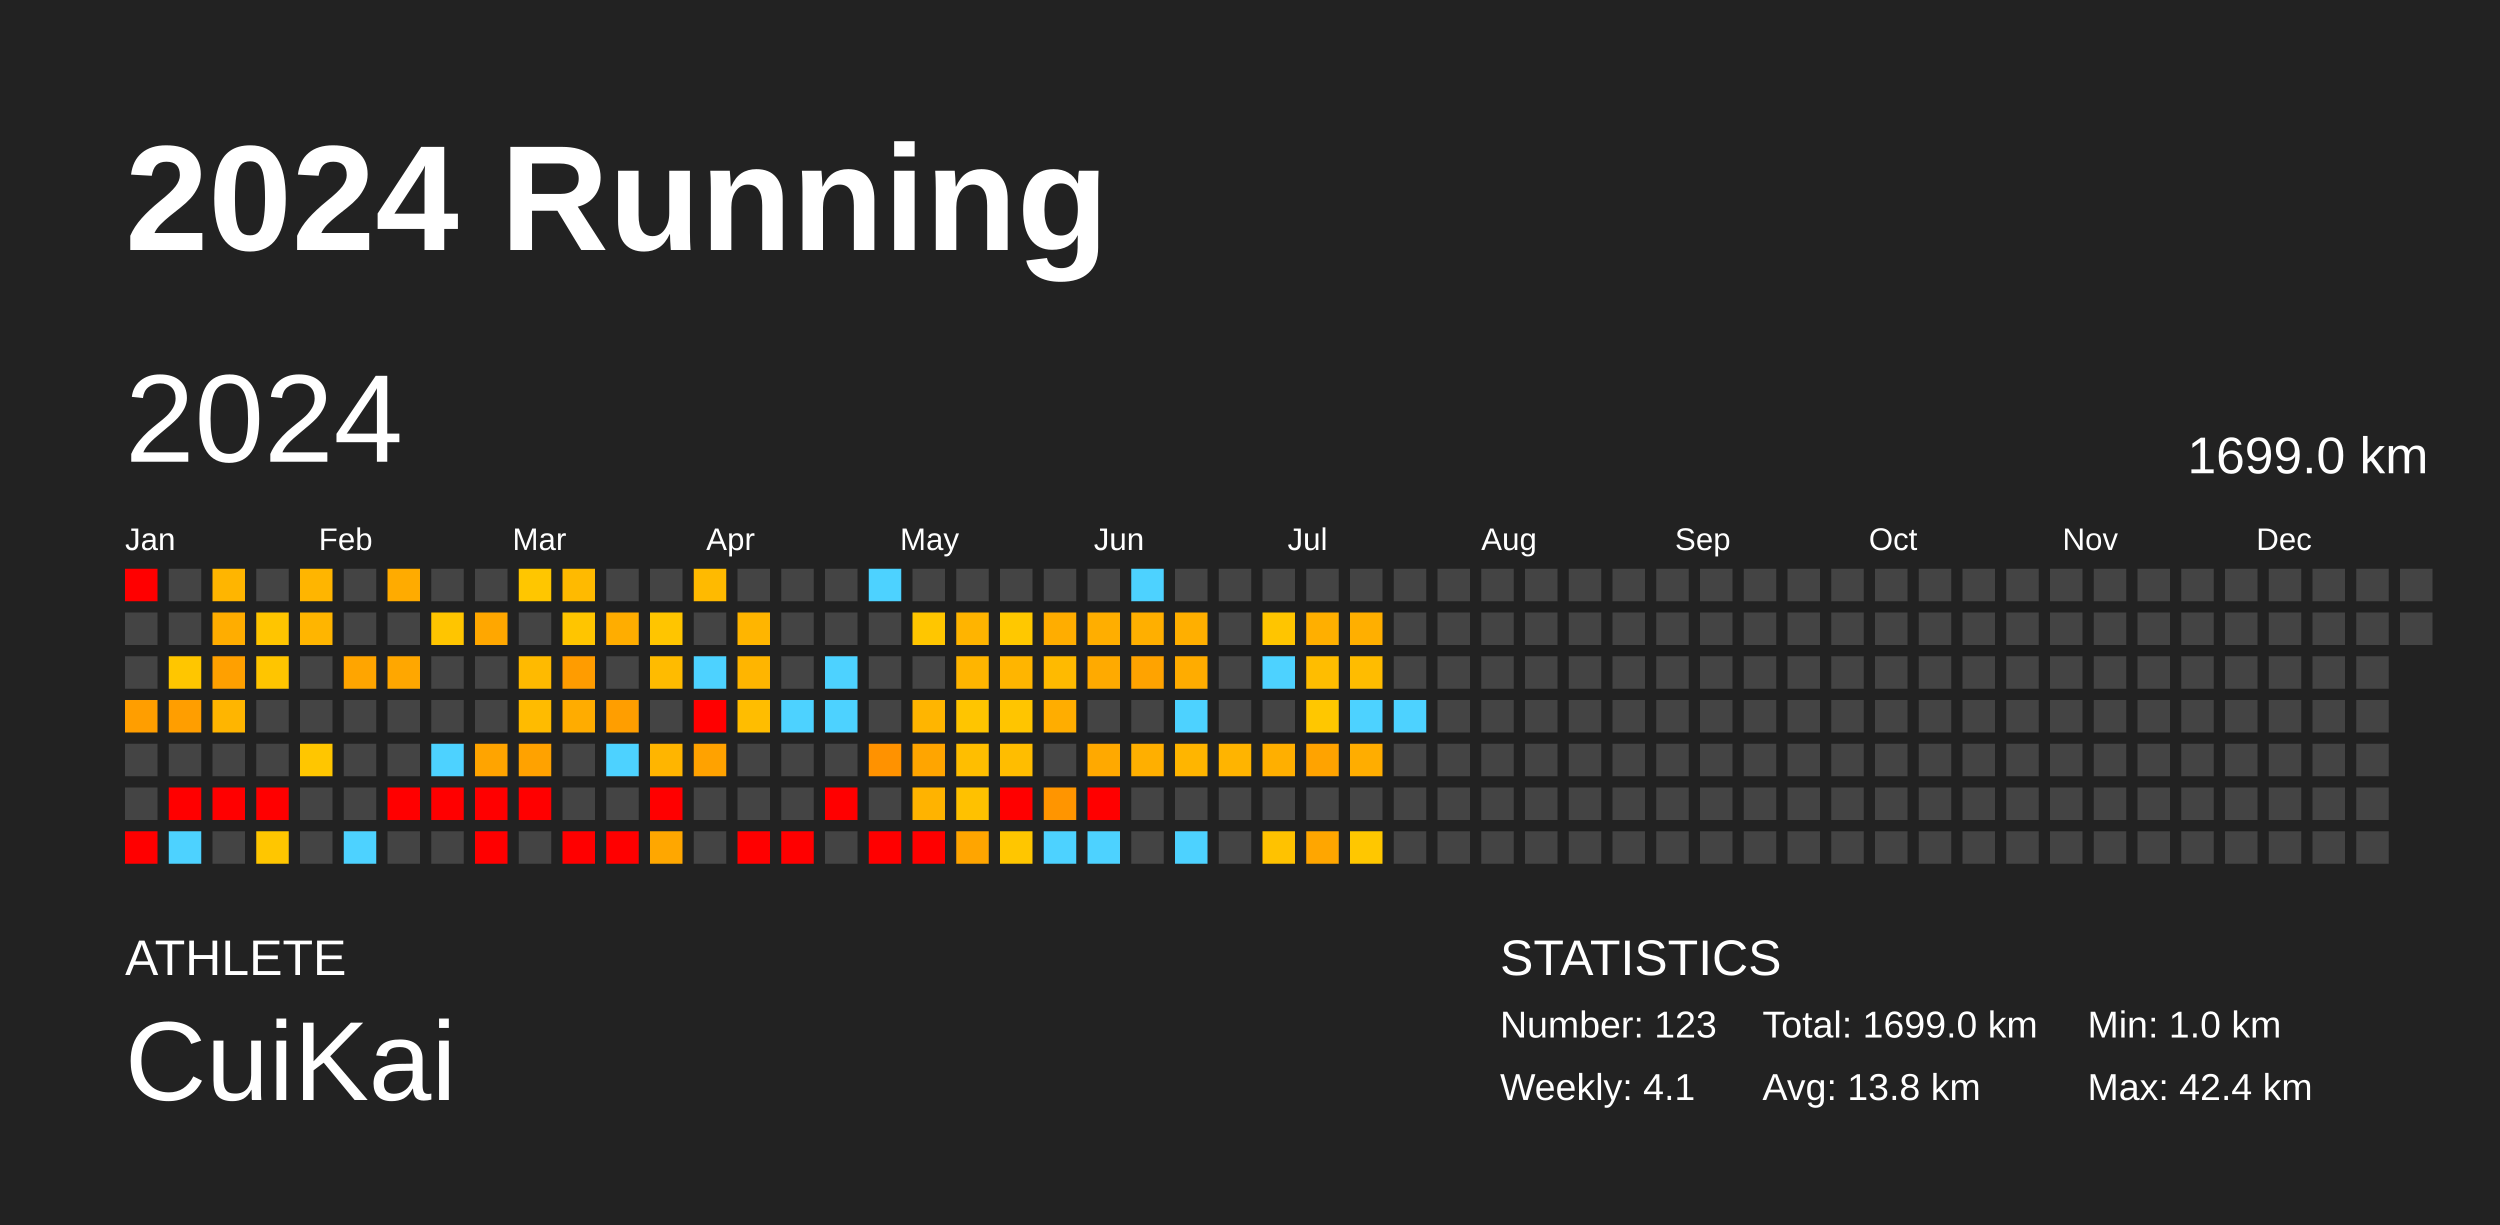
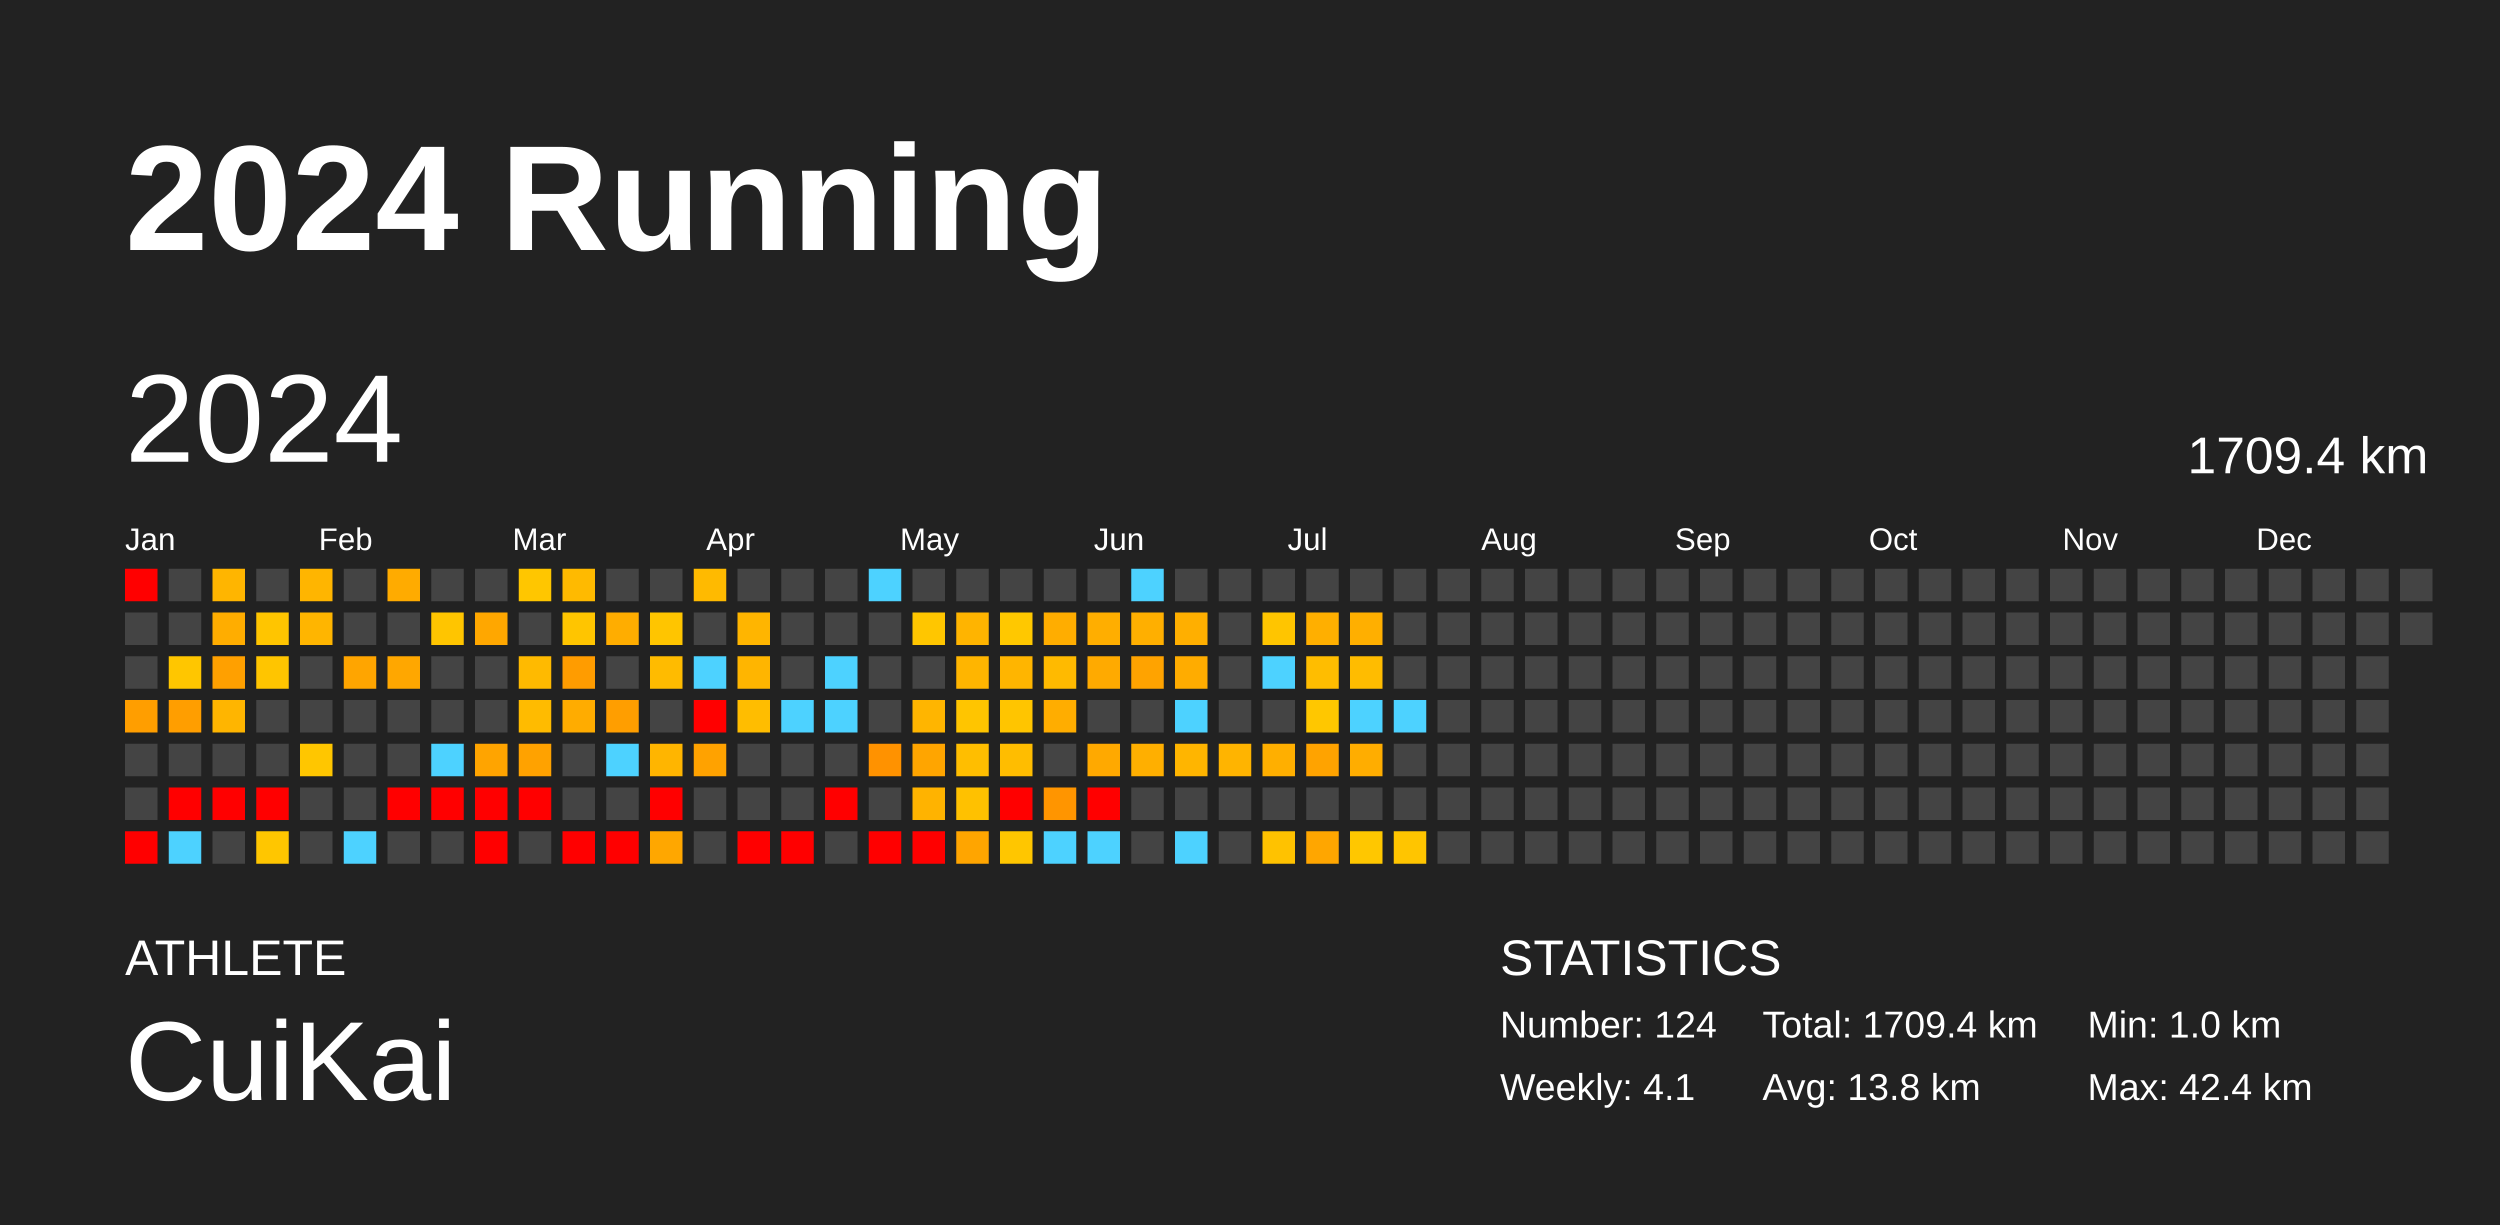
<svg xmlns="http://www.w3.org/2000/svg" baseProfile="full" height="98mm" version="1.1" viewBox="0,0,200,98" width="200mm">
  <defs />
  <rect fill="#222222" height="98" width="200" x="0" y="0" />
  <text fill="#FFFFFF" style="font-size:12px; font-family:Arial; font-weight:bold;" x="10" y="20">2024 Running</text>
  <text fill="#FFFFFF" style="font-size:4px; font-family:Arial" x="10" y="78">ATHLETE</text>
  <text fill="#FFFFFF" style="font-size:9px; font-family:Arial" x="10" y="88">CuiKai</text>
  <text fill="#FFFFFF" style="font-size:4px; font-family:Arial" x="120" y="78">STATISTICS</text>
-   <text fill="#FFFFFF" style="font-size:3px; font-family:Arial" x="120" y="83">Number: 123</text>
+   <text fill="#FFFFFF" style="font-size:3px; font-family:Arial" x="120" y="83">Number: 124</text>
  <text fill="#FFFFFF" style="font-size:3px; font-family:Arial" x="120" y="88">Weekly: 4.1</text>
-   <text fill="#FFFFFF" style="font-size:3px; font-family:Arial" x="141" y="83">Total: 1699.0 km</text>
+   <text fill="#FFFFFF" style="font-size:3px; font-family:Arial" x="141" y="83">Total: 1709.4 km</text>
  <text fill="#FFFFFF" style="font-size:3px; font-family:Arial" x="141" y="88">Avg: 13.8 km</text>
  <text fill="#FFFFFF" style="font-size:3px; font-family:Arial" x="167" y="83">Min: 1.0 km</text>
  <text fill="#FFFFFF" style="font-size:3px; font-family:Arial" x="167" y="88">Max: 42.4 km</text>
  <text dominant-baseline="hanging" fill="#FFFFFF" style="font-size:10.0px; font-family:Arial;" x="10" y="30">2024</text>
-   <text dominant-baseline="hanging" fill="#FFFFFF" style="font-size:4.125px; font-family:Arial;" x="175" y="35">1699.0 km</text>
+   <text dominant-baseline="hanging" fill="#FFFFFF" style="font-size:4.125px; font-family:Arial;" x="175" y="35">1709.4 km</text>
  <text fill="#FFFFFF" style="font-size:2.5px; font-family:Arial" x="10.0" y="44">Jan</text>
  <text fill="#FFFFFF" style="font-size:2.5px; font-family:Arial" x="25.5" y="44">Feb</text>
  <text fill="#FFFFFF" style="font-size:2.5px; font-family:Arial" x="41.0" y="44">Mar</text>
  <text fill="#FFFFFF" style="font-size:2.5px; font-family:Arial" x="56.5" y="44">Apr</text>
  <text fill="#FFFFFF" style="font-size:2.5px; font-family:Arial" x="72.0" y="44">May</text>
  <text fill="#FFFFFF" style="font-size:2.5px; font-family:Arial" x="87.5" y="44">Jun</text>
  <text fill="#FFFFFF" style="font-size:2.5px; font-family:Arial" x="103.0" y="44">Jul</text>
  <text fill="#FFFFFF" style="font-size:2.5px; font-family:Arial" x="118.5" y="44">Aug</text>
  <text fill="#FFFFFF" style="font-size:2.5px; font-family:Arial" x="134.0" y="44">Sep</text>
  <text fill="#FFFFFF" style="font-size:2.5px; font-family:Arial" x="149.5" y="44">Oct</text>
  <text fill="#FFFFFF" style="font-size:2.5px; font-family:Arial" x="165.0" y="44">Nov</text>
  <text fill="#FFFFFF" style="font-size:2.5px; font-family:Arial" x="180.5" y="44">Dec</text>
  <rect fill="red" height="2.6" width="2.6" x="10.0" y="45.5" />
  <rect fill="#444444" height="2.6" width="2.6" x="10.0" y="49.0" />
  <rect fill="#444444" height="2.6" width="2.6" x="10.0" y="52.5" />
  <rect fill="#ff9e00" height="2.6" width="2.6" x="10.0" y="56.0" />
  <rect fill="#444444" height="2.6" width="2.6" x="10.0" y="59.5" />
  <rect fill="#444444" height="2.6" width="2.6" x="10.0" y="63.0" />
  <rect fill="red" height="2.6" width="2.6" x="10.0" y="66.5" />
  <rect fill="#444444" height="2.6" width="2.6" x="13.5" y="45.5" />
  <rect fill="#444444" height="2.6" width="2.6" x="13.5" y="49.0" />
  <rect fill="#ffc600" height="2.6" width="2.6" x="13.5" y="52.5" />
  <rect fill="#ff9e00" height="2.6" width="2.6" x="13.5" y="56.0" />
  <rect fill="#444444" height="2.6" width="2.6" x="13.5" y="59.5" />
  <rect fill="red" height="2.6" width="2.6" x="13.5" y="63.0" />
  <rect fill="#4dd2ff" height="2.6" width="2.6" x="13.5" y="66.5" />
  <rect fill="#ffb500" height="2.6" width="2.6" x="17.0" y="45.5" />
  <rect fill="#ffad00" height="2.6" width="2.6" x="17.0" y="49.0" />
  <rect fill="#ffa000" height="2.6" width="2.6" x="17.0" y="52.5" />
  <rect fill="#ffb500" height="2.6" width="2.6" x="17.0" y="56.0" />
  <rect fill="#444444" height="2.6" width="2.6" x="17.0" y="59.5" />
  <rect fill="red" height="2.6" width="2.6" x="17.0" y="63.0" />
  <rect fill="#444444" height="2.6" width="2.6" x="17.0" y="66.5" />
  <rect fill="#444444" height="2.6" width="2.6" x="20.5" y="45.5" />
  <rect fill="#ffc500" height="2.6" width="2.6" x="20.5" y="49.0" />
  <rect fill="#ffc500" height="2.6" width="2.6" x="20.5" y="52.5" />
  <rect fill="#444444" height="2.6" width="2.6" x="20.5" y="56.0" />
  <rect fill="#444444" height="2.6" width="2.6" x="20.5" y="59.5" />
  <rect fill="red" height="2.6" width="2.6" x="20.5" y="63.0" />
  <rect fill="#ffc600" height="2.6" width="2.6" x="20.5" y="66.5" />
  <rect fill="#ffb500" height="2.6" width="2.6" x="24.0" y="45.5" />
  <rect fill="#ffb500" height="2.6" width="2.6" x="24.0" y="49.0" />
  <rect fill="#444444" height="2.6" width="2.6" x="24.0" y="52.5" />
  <rect fill="#444444" height="2.6" width="2.6" x="24.0" y="56.0" />
  <rect fill="#ffc600" height="2.6" width="2.6" x="24.0" y="59.5" />
  <rect fill="#444444" height="2.6" width="2.6" x="24.0" y="63.0" />
  <rect fill="#444444" height="2.6" width="2.6" x="24.0" y="66.5" />
  <rect fill="#444444" height="2.6" width="2.6" x="27.5" y="45.5" />
  <rect fill="#444444" height="2.6" width="2.6" x="27.5" y="49.0" />
  <rect fill="#ffa500" height="2.6" width="2.6" x="27.5" y="52.5" />
  <rect fill="#444444" height="2.6" width="2.6" x="27.5" y="56.0" />
  <rect fill="#444444" height="2.6" width="2.6" x="27.5" y="59.5" />
  <rect fill="#444444" height="2.6" width="2.6" x="27.5" y="63.0" />
  <rect fill="#4dd2ff" height="2.6" width="2.6" x="27.5" y="66.5" />
  <rect fill="#ffab00" height="2.6" width="2.6" x="31.0" y="45.5" />
  <rect fill="#444444" height="2.6" width="2.6" x="31.0" y="49.0" />
  <rect fill="#ffa700" height="2.6" width="2.6" x="31.0" y="52.5" />
  <rect fill="#444444" height="2.6" width="2.6" x="31.0" y="56.0" />
  <rect fill="#444444" height="2.6" width="2.6" x="31.0" y="59.5" />
  <rect fill="red" height="2.6" width="2.6" x="31.0" y="63.0" />
  <rect fill="#444444" height="2.6" width="2.6" x="31.0" y="66.5" />
  <rect fill="#444444" height="2.6" width="2.6" x="34.5" y="45.5" />
  <rect fill="#ffc500" height="2.6" width="2.6" x="34.5" y="49.0" />
  <rect fill="#444444" height="2.6" width="2.6" x="34.5" y="52.5" />
  <rect fill="#444444" height="2.6" width="2.6" x="34.5" y="56.0" />
  <rect fill="#4dd2ff" height="2.6" width="2.6" x="34.5" y="59.5" />
  <rect fill="red" height="2.6" width="2.6" x="34.5" y="63.0" />
  <rect fill="#444444" height="2.6" width="2.6" x="34.5" y="66.5" />
  <rect fill="#444444" height="2.6" width="2.6" x="38.0" y="45.5" />
  <rect fill="#ffa700" height="2.6" width="2.6" x="38.0" y="49.0" />
  <rect fill="#444444" height="2.6" width="2.6" x="38.0" y="52.5" />
  <rect fill="#444444" height="2.6" width="2.6" x="38.0" y="56.0" />
  <rect fill="#ffa400" height="2.6" width="2.6" x="38.0" y="59.5" />
  <rect fill="red" height="2.6" width="2.6" x="38.0" y="63.0" />
  <rect fill="red" height="2.6" width="2.6" x="38.0" y="66.5" />
  <rect fill="#ffc600" height="2.6" width="2.6" x="41.5" y="45.5" />
  <rect fill="#444444" height="2.6" width="2.6" x="41.5" y="49.0" />
  <rect fill="#ffba00" height="2.6" width="2.6" x="41.5" y="52.5" />
  <rect fill="#ffbb00" height="2.6" width="2.6" x="41.5" y="56.0" />
  <rect fill="#ffa200" height="2.6" width="2.6" x="41.5" y="59.5" />
  <rect fill="red" height="2.6" width="2.6" x="41.5" y="63.0" />
  <rect fill="#444444" height="2.6" width="2.6" x="41.5" y="66.5" />
  <rect fill="#ffba00" height="2.6" width="2.6" x="45.0" y="45.5" />
  <rect fill="#ffc500" height="2.6" width="2.6" x="45.0" y="49.0" />
  <rect fill="#ff9c00" height="2.6" width="2.6" x="45.0" y="52.5" />
  <rect fill="#ffac00" height="2.6" width="2.6" x="45.0" y="56.0" />
  <rect fill="#444444" height="2.6" width="2.6" x="45.0" y="59.5" />
  <rect fill="#444444" height="2.6" width="2.6" x="45.0" y="63.0" />
  <rect fill="red" height="2.6" width="2.6" x="45.0" y="66.5" />
  <rect fill="#444444" height="2.6" width="2.6" x="48.5" y="45.5" />
  <rect fill="#ffad00" height="2.6" width="2.6" x="48.5" y="49.0" />
  <rect fill="#444444" height="2.6" width="2.6" x="48.5" y="52.5" />
  <rect fill="#ff9e00" height="2.6" width="2.6" x="48.5" y="56.0" />
  <rect fill="#4dd2ff" height="2.6" width="2.6" x="48.5" y="59.5" />
  <rect fill="#444444" height="2.6" width="2.6" x="48.5" y="63.0" />
  <rect fill="red" height="2.6" width="2.6" x="48.5" y="66.5" />
  <rect fill="#444444" height="2.6" width="2.6" x="52.0" y="45.5" />
  <rect fill="#ffc500" height="2.6" width="2.6" x="52.0" y="49.0" />
  <rect fill="#ffbb00" height="2.6" width="2.6" x="52.0" y="52.5" />
  <rect fill="#444444" height="2.6" width="2.6" x="52.0" y="56.0" />
  <rect fill="#ffb500" height="2.6" width="2.6" x="52.0" y="59.5" />
  <rect fill="red" height="2.6" width="2.6" x="52.0" y="63.0" />
  <rect fill="#ffa700" height="2.6" width="2.6" x="52.0" y="66.5" />
  <rect fill="#ffba00" height="2.6" width="2.6" x="55.5" y="45.5" />
  <rect fill="#444444" height="2.6" width="2.6" x="55.5" y="49.0" />
  <rect fill="#4dd2ff" height="2.6" width="2.6" x="55.5" y="52.5" />
  <rect fill="red" height="2.6" width="2.6" x="55.5" y="56.0" />
  <rect fill="#ffa200" height="2.6" width="2.6" x="55.5" y="59.5" />
  <rect fill="#444444" height="2.6" width="2.6" x="55.5" y="63.0" />
  <rect fill="#444444" height="2.6" width="2.6" x="55.5" y="66.5" />
  <rect fill="#444444" height="2.6" width="2.6" x="59.0" y="45.5" />
  <rect fill="#ffb500" height="2.6" width="2.6" x="59.0" y="49.0" />
  <rect fill="#ffb500" height="2.6" width="2.6" x="59.0" y="52.5" />
  <rect fill="#ffbd00" height="2.6" width="2.6" x="59.0" y="56.0" />
  <rect fill="#444444" height="2.6" width="2.6" x="59.0" y="59.5" />
  <rect fill="#444444" height="2.6" width="2.6" x="59.0" y="63.0" />
  <rect fill="red" height="2.6" width="2.6" x="59.0" y="66.5" />
  <rect fill="#444444" height="2.6" width="2.6" x="62.5" y="45.5" />
  <rect fill="#444444" height="2.6" width="2.6" x="62.5" y="49.0" />
  <rect fill="#444444" height="2.6" width="2.6" x="62.5" y="52.5" />
  <rect fill="#4dd2ff" height="2.6" width="2.6" x="62.5" y="56.0" />
  <rect fill="#444444" height="2.6" width="2.6" x="62.5" y="59.5" />
  <rect fill="#444444" height="2.6" width="2.6" x="62.5" y="63.0" />
  <rect fill="red" height="2.6" width="2.6" x="62.5" y="66.5" />
  <rect fill="#444444" height="2.6" width="2.6" x="66.0" y="45.5" />
  <rect fill="#444444" height="2.6" width="2.6" x="66.0" y="49.0" />
  <rect fill="#4dd2ff" height="2.6" width="2.6" x="66.0" y="52.5" />
  <rect fill="#4dd2ff" height="2.6" width="2.6" x="66.0" y="56.0" />
  <rect fill="#444444" height="2.6" width="2.6" x="66.0" y="59.5" />
  <rect fill="red" height="2.6" width="2.6" x="66.0" y="63.0" />
  <rect fill="#444444" height="2.6" width="2.6" x="66.0" y="66.5" />
  <rect fill="#4dd2ff" height="2.6" width="2.6" x="69.5" y="45.5" />
  <rect fill="#444444" height="2.6" width="2.6" x="69.5" y="49.0" />
  <rect fill="#444444" height="2.6" width="2.6" x="69.5" y="52.5" />
  <rect fill="#444444" height="2.6" width="2.6" x="69.5" y="56.0" />
  <rect fill="#ff9200" height="2.6" width="2.6" x="69.5" y="59.5" />
  <rect fill="#444444" height="2.6" width="2.6" x="69.5" y="63.0" />
  <rect fill="red" height="2.6" width="2.6" x="69.5" y="66.5" />
  <rect fill="#444444" height="2.6" width="2.6" x="73.0" y="45.5" />
  <rect fill="#ffc600" height="2.6" width="2.6" x="73.0" y="49.0" />
  <rect fill="#444444" height="2.6" width="2.6" x="73.0" y="52.5" />
  <rect fill="#ffb500" height="2.6" width="2.6" x="73.0" y="56.0" />
  <rect fill="#ffa500" height="2.6" width="2.6" x="73.0" y="59.5" />
  <rect fill="#ffb300" height="2.6" width="2.6" x="73.0" y="63.0" />
  <rect fill="red" height="2.6" width="2.6" x="73.0" y="66.5" />
  <rect fill="#444444" height="2.6" width="2.6" x="76.5" y="45.5" />
  <rect fill="#ffb400" height="2.6" width="2.6" x="76.5" y="49.0" />
  <rect fill="#ffb500" height="2.6" width="2.6" x="76.5" y="52.5" />
  <rect fill="#ffc500" height="2.6" width="2.6" x="76.5" y="56.0" />
  <rect fill="#ffbe00" height="2.6" width="2.6" x="76.5" y="59.5" />
  <rect fill="#ffc100" height="2.6" width="2.6" x="76.5" y="63.0" />
  <rect fill="#ffa500" height="2.6" width="2.6" x="76.5" y="66.5" />
  <rect fill="#444444" height="2.6" width="2.6" x="80.0" y="45.5" />
  <rect fill="#ffc800" height="2.6" width="2.6" x="80.0" y="49.0" />
  <rect fill="#ffb500" height="2.6" width="2.6" x="80.0" y="52.5" />
  <rect fill="#ffc500" height="2.6" width="2.6" x="80.0" y="56.0" />
  <rect fill="#ffbd00" height="2.6" width="2.6" x="80.0" y="59.5" />
  <rect fill="red" height="2.6" width="2.6" x="80.0" y="63.0" />
  <rect fill="#ffc600" height="2.6" width="2.6" x="80.0" y="66.5" />
  <rect fill="#444444" height="2.6" width="2.6" x="83.5" y="45.5" />
  <rect fill="#ffad00" height="2.6" width="2.6" x="83.5" y="49.0" />
  <rect fill="#ffba00" height="2.6" width="2.6" x="83.5" y="52.5" />
  <rect fill="#ffad00" height="2.6" width="2.6" x="83.5" y="56.0" />
  <rect fill="#444444" height="2.6" width="2.6" x="83.5" y="59.5" />
  <rect fill="#ff9500" height="2.6" width="2.6" x="83.5" y="63.0" />
  <rect fill="#4dd2ff" height="2.6" width="2.6" x="83.5" y="66.5" />
  <rect fill="#444444" height="2.6" width="2.6" x="87.0" y="45.5" />
  <rect fill="#ffae00" height="2.6" width="2.6" x="87.0" y="49.0" />
  <rect fill="#ffaa00" height="2.6" width="2.6" x="87.0" y="52.5" />
  <rect fill="#444444" height="2.6" width="2.6" x="87.0" y="56.0" />
  <rect fill="#ffa900" height="2.6" width="2.6" x="87.0" y="59.5" />
  <rect fill="red" height="2.6" width="2.6" x="87.0" y="63.0" />
  <rect fill="#4dd2ff" height="2.6" width="2.6" x="87.0" y="66.5" />
  <rect fill="#4dd2ff" height="2.6" width="2.6" x="90.5" y="45.5" />
  <rect fill="#ffaf00" height="2.6" width="2.6" x="90.5" y="49.0" />
  <rect fill="#ffa300" height="2.6" width="2.6" x="90.5" y="52.5" />
  <rect fill="#444444" height="2.6" width="2.6" x="90.5" y="56.0" />
  <rect fill="#ffaf00" height="2.6" width="2.6" x="90.5" y="59.5" />
  <rect fill="#444444" height="2.6" width="2.6" x="90.5" y="63.0" />
  <rect fill="#444444" height="2.6" width="2.6" x="90.5" y="66.5" />
  <rect fill="#444444" height="2.6" width="2.6" x="94.0" y="45.5" />
  <rect fill="#ffaf00" height="2.6" width="2.6" x="94.0" y="49.0" />
  <rect fill="#ffac00" height="2.6" width="2.6" x="94.0" y="52.5" />
  <rect fill="#4dd2ff" height="2.6" width="2.6" x="94.0" y="56.0" />
  <rect fill="#ffb500" height="2.6" width="2.6" x="94.0" y="59.5" />
  <rect fill="#444444" height="2.6" width="2.6" x="94.0" y="63.0" />
  <rect fill="#4dd2ff" height="2.6" width="2.6" x="94.0" y="66.5" />
  <rect fill="#444444" height="2.6" width="2.6" x="97.5" y="45.5" />
  <rect fill="#444444" height="2.6" width="2.6" x="97.5" y="49.0" />
  <rect fill="#444444" height="2.6" width="2.6" x="97.5" y="52.5" />
  <rect fill="#444444" height="2.6" width="2.6" x="97.5" y="56.0" />
  <rect fill="#ffb400" height="2.6" width="2.6" x="97.5" y="59.5" />
  <rect fill="#444444" height="2.6" width="2.6" x="97.5" y="63.0" />
  <rect fill="#444444" height="2.6" width="2.6" x="97.5" y="66.5" />
  <rect fill="#444444" height="2.6" width="2.6" x="101.0" y="45.5" />
  <rect fill="#ffc500" height="2.6" width="2.6" x="101.0" y="49.0" />
  <rect fill="#4dd2ff" height="2.6" width="2.6" x="101.0" y="52.5" />
  <rect fill="#444444" height="2.6" width="2.6" x="101.0" y="56.0" />
  <rect fill="#ffaf00" height="2.6" width="2.6" x="101.0" y="59.5" />
  <rect fill="#444444" height="2.6" width="2.6" x="101.0" y="63.0" />
  <rect fill="#ffc200" height="2.6" width="2.6" x="101.0" y="66.5" />
  <rect fill="#444444" height="2.6" width="2.6" x="104.5" y="45.5" />
  <rect fill="#ffaf00" height="2.6" width="2.6" x="104.5" y="49.0" />
  <rect fill="#ffbd00" height="2.6" width="2.6" x="104.5" y="52.5" />
  <rect fill="#ffc700" height="2.6" width="2.6" x="104.5" y="56.0" />
  <rect fill="#ffa300" height="2.6" width="2.6" x="104.5" y="59.5" />
  <rect fill="#444444" height="2.6" width="2.6" x="104.5" y="63.0" />
  <rect fill="#ffa600" height="2.6" width="2.6" x="104.5" y="66.5" />
  <rect fill="#444444" height="2.6" width="2.6" x="108.0" y="45.5" />
  <rect fill="#ffaf00" height="2.6" width="2.6" x="108.0" y="49.0" />
  <rect fill="#ffbc00" height="2.6" width="2.6" x="108.0" y="52.5" />
  <rect fill="#4dd2ff" height="2.6" width="2.6" x="108.0" y="56.0" />
  <rect fill="#ffad00" height="2.6" width="2.6" x="108.0" y="59.5" />
  <rect fill="#444444" height="2.6" width="2.6" x="108.0" y="63.0" />
  <rect fill="#ffc700" height="2.6" width="2.6" x="108.0" y="66.5" />
  <rect fill="#444444" height="2.6" width="2.6" x="111.5" y="45.5" />
  <rect fill="#444444" height="2.6" width="2.6" x="111.5" y="49.0" />
  <rect fill="#444444" height="2.6" width="2.6" x="111.5" y="52.5" />
  <rect fill="#4dd2ff" height="2.6" width="2.6" x="111.5" y="56.0" />
  <rect fill="#444444" height="2.6" width="2.6" x="111.5" y="59.5" />
  <rect fill="#444444" height="2.6" width="2.6" x="111.5" y="63.0" />
-   <rect fill="#444444" height="2.6" width="2.6" x="111.5" y="66.5" />
+   <rect fill="#ffc500" height="2.6" width="2.6" x="111.5" y="66.5" />
  <rect fill="#444444" height="2.6" width="2.6" x="115.0" y="45.5" />
  <rect fill="#444444" height="2.6" width="2.6" x="115.0" y="49.0" />
  <rect fill="#444444" height="2.6" width="2.6" x="115.0" y="52.5" />
  <rect fill="#444444" height="2.6" width="2.6" x="115.0" y="56.0" />
  <rect fill="#444444" height="2.6" width="2.6" x="115.0" y="59.5" />
  <rect fill="#444444" height="2.6" width="2.6" x="115.0" y="63.0" />
  <rect fill="#444444" height="2.6" width="2.6" x="115.0" y="66.5" />
  <rect fill="#444444" height="2.6" width="2.6" x="118.5" y="45.5" />
  <rect fill="#444444" height="2.6" width="2.6" x="118.5" y="49.0" />
  <rect fill="#444444" height="2.6" width="2.6" x="118.5" y="52.5" />
  <rect fill="#444444" height="2.6" width="2.6" x="118.5" y="56.0" />
  <rect fill="#444444" height="2.6" width="2.6" x="118.5" y="59.5" />
  <rect fill="#444444" height="2.6" width="2.6" x="118.5" y="63.0" />
  <rect fill="#444444" height="2.6" width="2.6" x="118.5" y="66.5" />
  <rect fill="#444444" height="2.6" width="2.6" x="122.0" y="45.5" />
  <rect fill="#444444" height="2.6" width="2.6" x="122.0" y="49.0" />
  <rect fill="#444444" height="2.6" width="2.6" x="122.0" y="52.5" />
  <rect fill="#444444" height="2.6" width="2.6" x="122.0" y="56.0" />
  <rect fill="#444444" height="2.6" width="2.6" x="122.0" y="59.5" />
  <rect fill="#444444" height="2.6" width="2.6" x="122.0" y="63.0" />
  <rect fill="#444444" height="2.6" width="2.6" x="122.0" y="66.5" />
  <rect fill="#444444" height="2.6" width="2.6" x="125.5" y="45.5" />
  <rect fill="#444444" height="2.6" width="2.6" x="125.5" y="49.0" />
  <rect fill="#444444" height="2.6" width="2.6" x="125.5" y="52.5" />
  <rect fill="#444444" height="2.6" width="2.6" x="125.5" y="56.0" />
  <rect fill="#444444" height="2.6" width="2.6" x="125.5" y="59.5" />
  <rect fill="#444444" height="2.6" width="2.6" x="125.5" y="63.0" />
  <rect fill="#444444" height="2.6" width="2.6" x="125.5" y="66.5" />
  <rect fill="#444444" height="2.6" width="2.6" x="129.0" y="45.5" />
  <rect fill="#444444" height="2.6" width="2.6" x="129.0" y="49.0" />
  <rect fill="#444444" height="2.6" width="2.6" x="129.0" y="52.5" />
  <rect fill="#444444" height="2.6" width="2.6" x="129.0" y="56.0" />
  <rect fill="#444444" height="2.6" width="2.6" x="129.0" y="59.5" />
  <rect fill="#444444" height="2.6" width="2.6" x="129.0" y="63.0" />
  <rect fill="#444444" height="2.6" width="2.6" x="129.0" y="66.5" />
  <rect fill="#444444" height="2.6" width="2.6" x="132.5" y="45.5" />
  <rect fill="#444444" height="2.6" width="2.6" x="132.5" y="49.0" />
  <rect fill="#444444" height="2.6" width="2.6" x="132.5" y="52.5" />
  <rect fill="#444444" height="2.6" width="2.6" x="132.5" y="56.0" />
  <rect fill="#444444" height="2.6" width="2.6" x="132.5" y="59.5" />
  <rect fill="#444444" height="2.6" width="2.6" x="132.5" y="63.0" />
  <rect fill="#444444" height="2.6" width="2.6" x="132.5" y="66.5" />
  <rect fill="#444444" height="2.6" width="2.6" x="136.0" y="45.5" />
  <rect fill="#444444" height="2.6" width="2.6" x="136.0" y="49.0" />
  <rect fill="#444444" height="2.6" width="2.6" x="136.0" y="52.5" />
  <rect fill="#444444" height="2.6" width="2.6" x="136.0" y="56.0" />
  <rect fill="#444444" height="2.6" width="2.6" x="136.0" y="59.5" />
  <rect fill="#444444" height="2.6" width="2.6" x="136.0" y="63.0" />
  <rect fill="#444444" height="2.6" width="2.6" x="136.0" y="66.5" />
  <rect fill="#444444" height="2.6" width="2.6" x="139.5" y="45.5" />
  <rect fill="#444444" height="2.6" width="2.6" x="139.5" y="49.0" />
  <rect fill="#444444" height="2.6" width="2.6" x="139.5" y="52.5" />
  <rect fill="#444444" height="2.6" width="2.6" x="139.5" y="56.0" />
  <rect fill="#444444" height="2.6" width="2.6" x="139.5" y="59.5" />
  <rect fill="#444444" height="2.6" width="2.6" x="139.5" y="63.0" />
  <rect fill="#444444" height="2.6" width="2.6" x="139.5" y="66.5" />
  <rect fill="#444444" height="2.6" width="2.6" x="143.0" y="45.5" />
  <rect fill="#444444" height="2.6" width="2.6" x="143.0" y="49.0" />
  <rect fill="#444444" height="2.6" width="2.6" x="143.0" y="52.5" />
  <rect fill="#444444" height="2.6" width="2.6" x="143.0" y="56.0" />
  <rect fill="#444444" height="2.6" width="2.6" x="143.0" y="59.5" />
  <rect fill="#444444" height="2.6" width="2.6" x="143.0" y="63.0" />
  <rect fill="#444444" height="2.6" width="2.6" x="143.0" y="66.5" />
  <rect fill="#444444" height="2.6" width="2.6" x="146.5" y="45.5" />
  <rect fill="#444444" height="2.6" width="2.6" x="146.5" y="49.0" />
  <rect fill="#444444" height="2.6" width="2.6" x="146.5" y="52.5" />
  <rect fill="#444444" height="2.6" width="2.6" x="146.5" y="56.0" />
  <rect fill="#444444" height="2.6" width="2.6" x="146.5" y="59.5" />
  <rect fill="#444444" height="2.6" width="2.6" x="146.5" y="63.0" />
  <rect fill="#444444" height="2.6" width="2.6" x="146.5" y="66.5" />
  <rect fill="#444444" height="2.6" width="2.6" x="150.0" y="45.5" />
  <rect fill="#444444" height="2.6" width="2.6" x="150.0" y="49.0" />
  <rect fill="#444444" height="2.6" width="2.6" x="150.0" y="52.5" />
  <rect fill="#444444" height="2.6" width="2.6" x="150.0" y="56.0" />
  <rect fill="#444444" height="2.6" width="2.6" x="150.0" y="59.5" />
  <rect fill="#444444" height="2.6" width="2.6" x="150.0" y="63.0" />
  <rect fill="#444444" height="2.6" width="2.6" x="150.0" y="66.5" />
  <rect fill="#444444" height="2.6" width="2.6" x="153.5" y="45.5" />
  <rect fill="#444444" height="2.6" width="2.6" x="153.5" y="49.0" />
  <rect fill="#444444" height="2.6" width="2.6" x="153.5" y="52.5" />
  <rect fill="#444444" height="2.6" width="2.6" x="153.5" y="56.0" />
  <rect fill="#444444" height="2.6" width="2.6" x="153.5" y="59.5" />
  <rect fill="#444444" height="2.6" width="2.6" x="153.5" y="63.0" />
  <rect fill="#444444" height="2.6" width="2.6" x="153.5" y="66.5" />
  <rect fill="#444444" height="2.6" width="2.6" x="157.0" y="45.5" />
  <rect fill="#444444" height="2.6" width="2.6" x="157.0" y="49.0" />
  <rect fill="#444444" height="2.6" width="2.6" x="157.0" y="52.5" />
  <rect fill="#444444" height="2.6" width="2.6" x="157.0" y="56.0" />
  <rect fill="#444444" height="2.6" width="2.6" x="157.0" y="59.5" />
  <rect fill="#444444" height="2.6" width="2.6" x="157.0" y="63.0" />
  <rect fill="#444444" height="2.6" width="2.6" x="157.0" y="66.5" />
  <rect fill="#444444" height="2.6" width="2.6" x="160.5" y="45.5" />
  <rect fill="#444444" height="2.6" width="2.6" x="160.5" y="49.0" />
  <rect fill="#444444" height="2.6" width="2.6" x="160.5" y="52.5" />
  <rect fill="#444444" height="2.6" width="2.6" x="160.5" y="56.0" />
  <rect fill="#444444" height="2.6" width="2.6" x="160.5" y="59.5" />
  <rect fill="#444444" height="2.6" width="2.6" x="160.5" y="63.0" />
  <rect fill="#444444" height="2.6" width="2.6" x="160.5" y="66.5" />
  <rect fill="#444444" height="2.6" width="2.6" x="164.0" y="45.5" />
  <rect fill="#444444" height="2.6" width="2.6" x="164.0" y="49.0" />
  <rect fill="#444444" height="2.6" width="2.6" x="164.0" y="52.5" />
  <rect fill="#444444" height="2.6" width="2.6" x="164.0" y="56.0" />
  <rect fill="#444444" height="2.6" width="2.6" x="164.0" y="59.5" />
  <rect fill="#444444" height="2.6" width="2.6" x="164.0" y="63.0" />
  <rect fill="#444444" height="2.6" width="2.6" x="164.0" y="66.5" />
  <rect fill="#444444" height="2.6" width="2.6" x="167.5" y="45.5" />
  <rect fill="#444444" height="2.6" width="2.6" x="167.5" y="49.0" />
  <rect fill="#444444" height="2.6" width="2.6" x="167.5" y="52.5" />
  <rect fill="#444444" height="2.6" width="2.6" x="167.5" y="56.0" />
  <rect fill="#444444" height="2.6" width="2.6" x="167.5" y="59.5" />
  <rect fill="#444444" height="2.6" width="2.6" x="167.5" y="63.0" />
  <rect fill="#444444" height="2.6" width="2.6" x="167.5" y="66.5" />
  <rect fill="#444444" height="2.6" width="2.6" x="171.0" y="45.5" />
  <rect fill="#444444" height="2.6" width="2.6" x="171.0" y="49.0" />
  <rect fill="#444444" height="2.6" width="2.6" x="171.0" y="52.5" />
  <rect fill="#444444" height="2.6" width="2.6" x="171.0" y="56.0" />
  <rect fill="#444444" height="2.6" width="2.6" x="171.0" y="59.5" />
  <rect fill="#444444" height="2.6" width="2.6" x="171.0" y="63.0" />
  <rect fill="#444444" height="2.6" width="2.6" x="171.0" y="66.5" />
  <rect fill="#444444" height="2.6" width="2.6" x="174.5" y="45.5" />
  <rect fill="#444444" height="2.6" width="2.6" x="174.5" y="49.0" />
  <rect fill="#444444" height="2.6" width="2.6" x="174.5" y="52.5" />
  <rect fill="#444444" height="2.6" width="2.6" x="174.5" y="56.0" />
  <rect fill="#444444" height="2.6" width="2.6" x="174.5" y="59.5" />
  <rect fill="#444444" height="2.6" width="2.6" x="174.5" y="63.0" />
  <rect fill="#444444" height="2.6" width="2.6" x="174.5" y="66.5" />
  <rect fill="#444444" height="2.6" width="2.6" x="178.0" y="45.5" />
  <rect fill="#444444" height="2.6" width="2.6" x="178.0" y="49.0" />
  <rect fill="#444444" height="2.6" width="2.6" x="178.0" y="52.5" />
  <rect fill="#444444" height="2.6" width="2.6" x="178.0" y="56.0" />
  <rect fill="#444444" height="2.6" width="2.6" x="178.0" y="59.5" />
  <rect fill="#444444" height="2.6" width="2.6" x="178.0" y="63.0" />
  <rect fill="#444444" height="2.6" width="2.6" x="178.0" y="66.5" />
  <rect fill="#444444" height="2.6" width="2.6" x="181.5" y="45.5" />
  <rect fill="#444444" height="2.6" width="2.6" x="181.5" y="49.0" />
  <rect fill="#444444" height="2.6" width="2.6" x="181.5" y="52.5" />
  <rect fill="#444444" height="2.6" width="2.6" x="181.5" y="56.0" />
  <rect fill="#444444" height="2.6" width="2.6" x="181.5" y="59.5" />
  <rect fill="#444444" height="2.6" width="2.6" x="181.5" y="63.0" />
  <rect fill="#444444" height="2.6" width="2.6" x="181.5" y="66.5" />
  <rect fill="#444444" height="2.6" width="2.6" x="185.0" y="45.5" />
  <rect fill="#444444" height="2.6" width="2.6" x="185.0" y="49.0" />
  <rect fill="#444444" height="2.6" width="2.6" x="185.0" y="52.5" />
  <rect fill="#444444" height="2.6" width="2.6" x="185.0" y="56.0" />
  <rect fill="#444444" height="2.6" width="2.6" x="185.0" y="59.5" />
  <rect fill="#444444" height="2.6" width="2.6" x="185.0" y="63.0" />
  <rect fill="#444444" height="2.6" width="2.6" x="185.0" y="66.5" />
  <rect fill="#444444" height="2.6" width="2.6" x="188.5" y="45.5" />
  <rect fill="#444444" height="2.6" width="2.6" x="188.5" y="49.0" />
  <rect fill="#444444" height="2.6" width="2.6" x="188.5" y="52.5" />
  <rect fill="#444444" height="2.6" width="2.6" x="188.5" y="56.0" />
  <rect fill="#444444" height="2.6" width="2.6" x="188.5" y="59.5" />
  <rect fill="#444444" height="2.6" width="2.6" x="188.5" y="63.0" />
  <rect fill="#444444" height="2.6" width="2.6" x="188.5" y="66.5" />
  <rect fill="#444444" height="2.6" width="2.6" x="192.0" y="45.5" />
  <rect fill="#444444" height="2.6" width="2.6" x="192.0" y="49.0" />
</svg>
